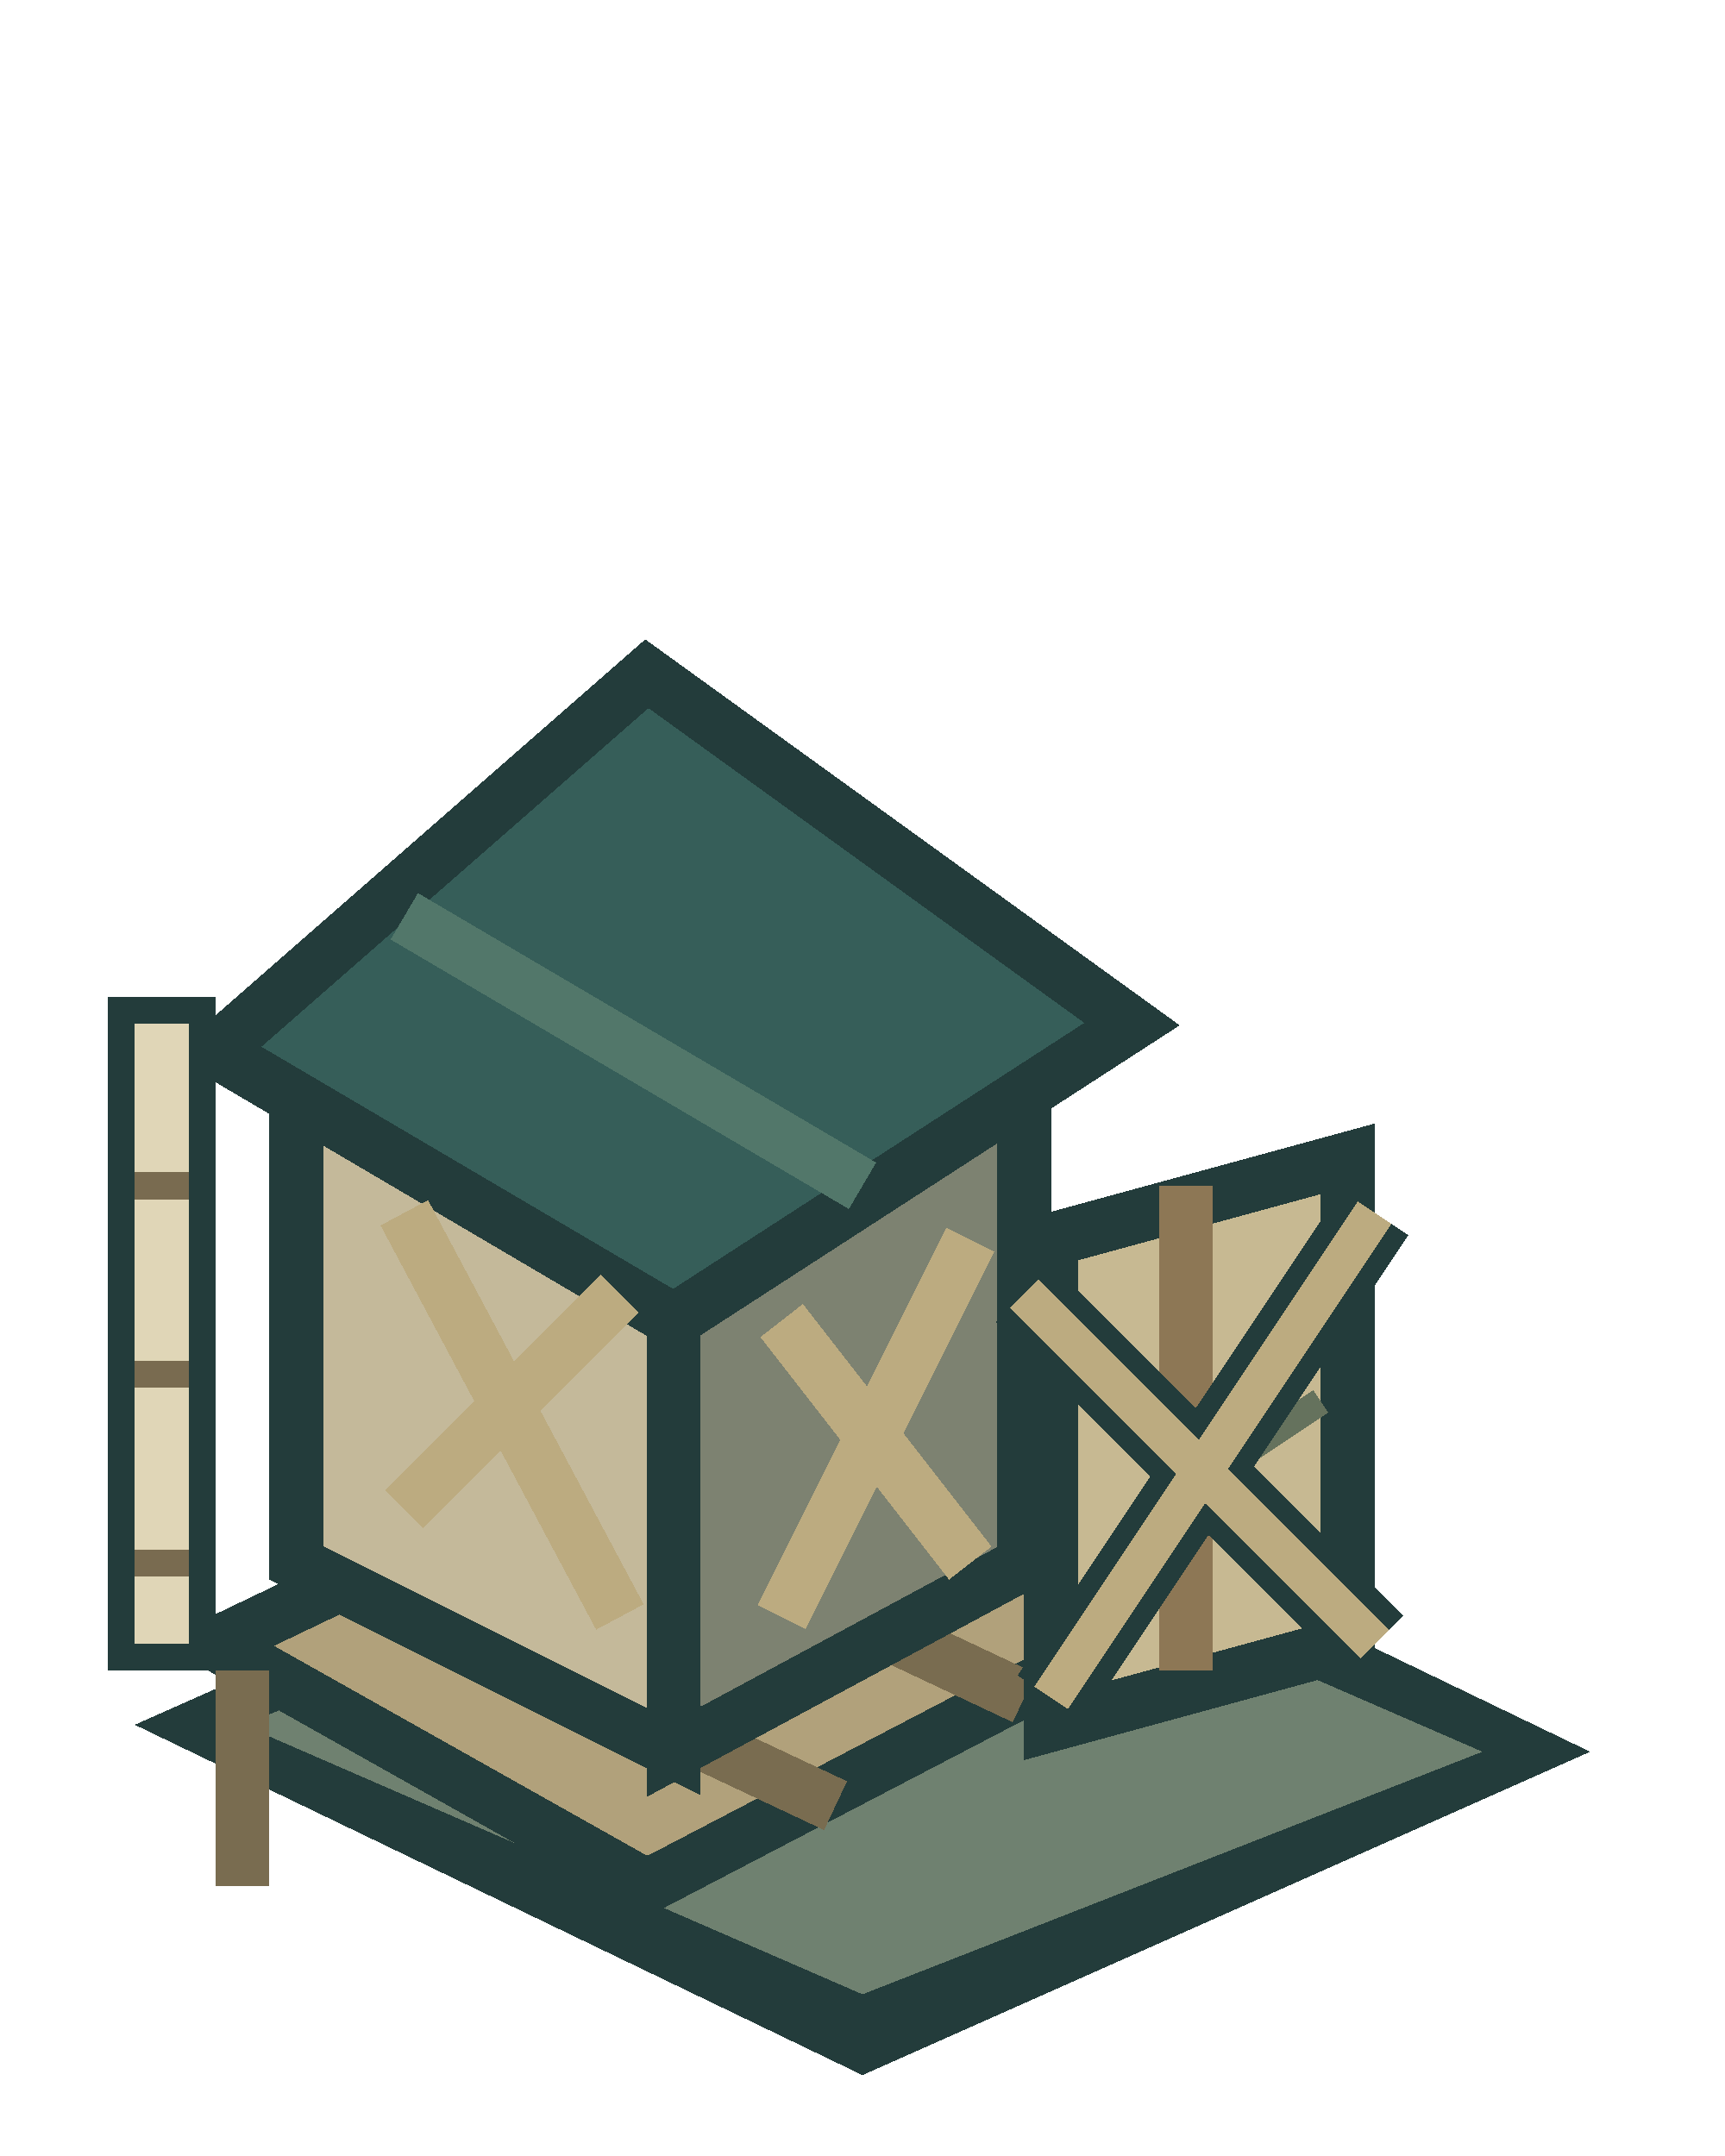
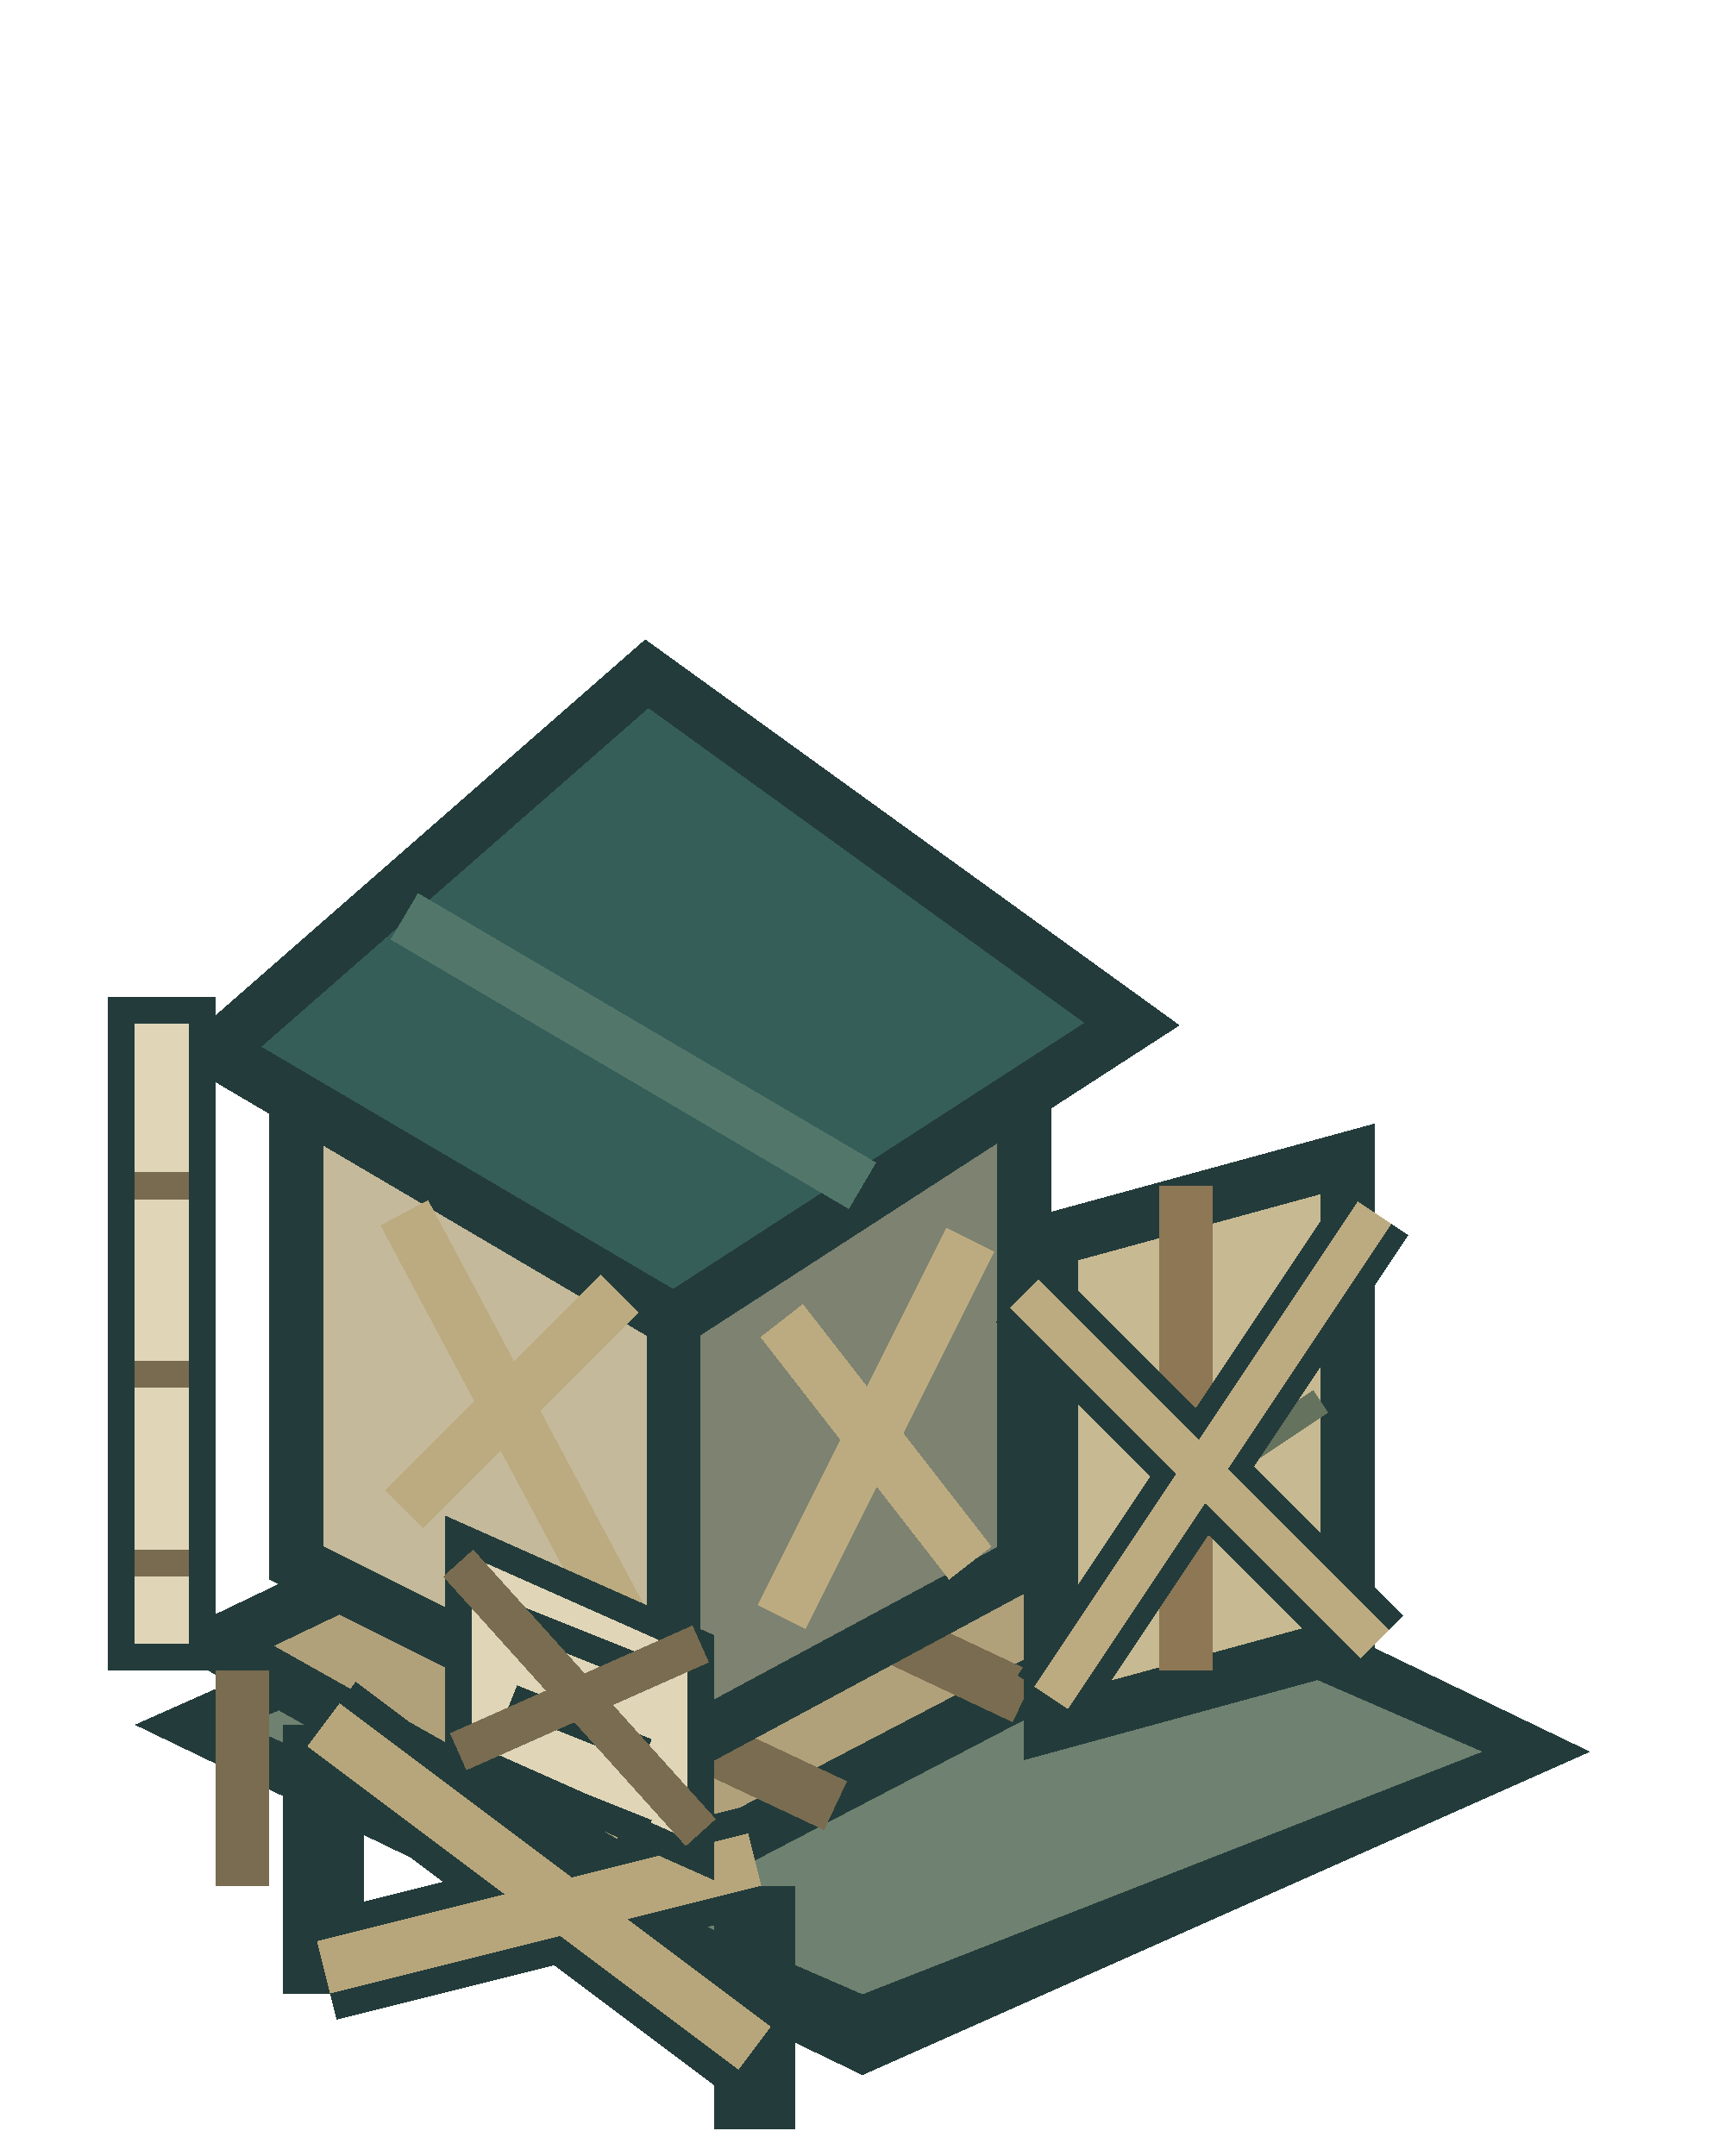
- <svg xmlns="http://www.w3.org/2000/svg" width="64" height="80" viewBox="0 0 64 80" shape-rendering="crispEdges" data-branch="branch_closed" data-review="failed_closed">
+ <svg xmlns="http://www.w3.org/2000/svg" width="64" height="80" viewBox="0 0 64 80" shape-rendering="crispEdges" data-branch="branch_closed" data-review="failed_closed" data-access="public">
  <path d="M32 52L59 65 32 77 5 64Z" fill="#233C3B" />
  <path d="M32 55L55 65 32 74 9 64Z" fill="#6F8170" />
  <path d="M8 61l23-11 16 8-23 12Z" fill="#B1A17B" stroke="#233C3B" stroke-width="2" />
  <path d="M14 59l17 8M21 55l17 8M9 62v8M31 52v8" stroke="#796C50" stroke-width="2" />
  <g id="branch-house">
    <path d="M11 39l14 7v19l-14-7Z" fill="#C4B99A" stroke="#233C3B" stroke-width="2" />
    <path d="M25 46l13-7v19l-13 7Z" fill="#7D8271" stroke="#233C3B" stroke-width="2" />
    <path d="M8 39l16-14 18 13-17 11Z" fill="#365E59" stroke="#233C3B" stroke-width="2" />
    <path d="M15 34l17 10" stroke="#52776A" stroke-width="2" />
    <g id="branch-shutter">
      <path d="M15 45l8 15M15 56l8-8M29 49l7 9M29 60l7-14" stroke="#BCAB80" stroke-width="2" />
    </g>
    <path d="M6 37v25" stroke="#233C3B" stroke-width="4" />
    <path d="M6 38v23" stroke="#E0D6B7" stroke-width="2" />
    <path d="M5 44h2M5 51h2M5 58h2" stroke="#796B50" />
  </g>
  <g id="failed-folio">
    <path d="M39 46l11-3v18l-11 3Z" fill="#C7B992" stroke="#233C3B" stroke-width="2" />
    <path d="M44 44v18" stroke="#8D7755" stroke-width="2" />
    <path d="M40 51l3 1M46 54l3-2" stroke="#65725D" />
    <path d="M38 48l13 13M39 63l12-18" stroke="#233C3B" stroke-width="3" />
    <path d="M38 48l13 13M39 63l12-18" stroke="#BCAB80" stroke-width="1.5" />
  </g>
+   <g id="branch-access" data-access="public" data-access-current="stopped">
+     <path d="M12 64v10M28 70v9" stroke="#233C3B" stroke-width="3" />
+     <g id="access-shut">
+       <path d="M12 64l16 12M12 73l16-4" stroke="#233C3B" stroke-width="4" />
+       <path d="M12 64l16 12M12 73l16-4" stroke="#B7A67C" stroke-width="2" />
+     </g>
+     <g id="public-notice">
+       <path d="M17 57l9 4v8l-9-4Z" fill="#E0D6B7" stroke="#233C3B" stroke-width="1" />
+       <path d="M19 60l5 2M19 63l5 2M19 66l5 2" stroke="#233C3B" />
+       <path id="access-notice-tied" d="M17 58l9 10M17 65l9-4" stroke="#796C50" stroke-width="1.5" />
+     </g>
+   </g>
</svg>
